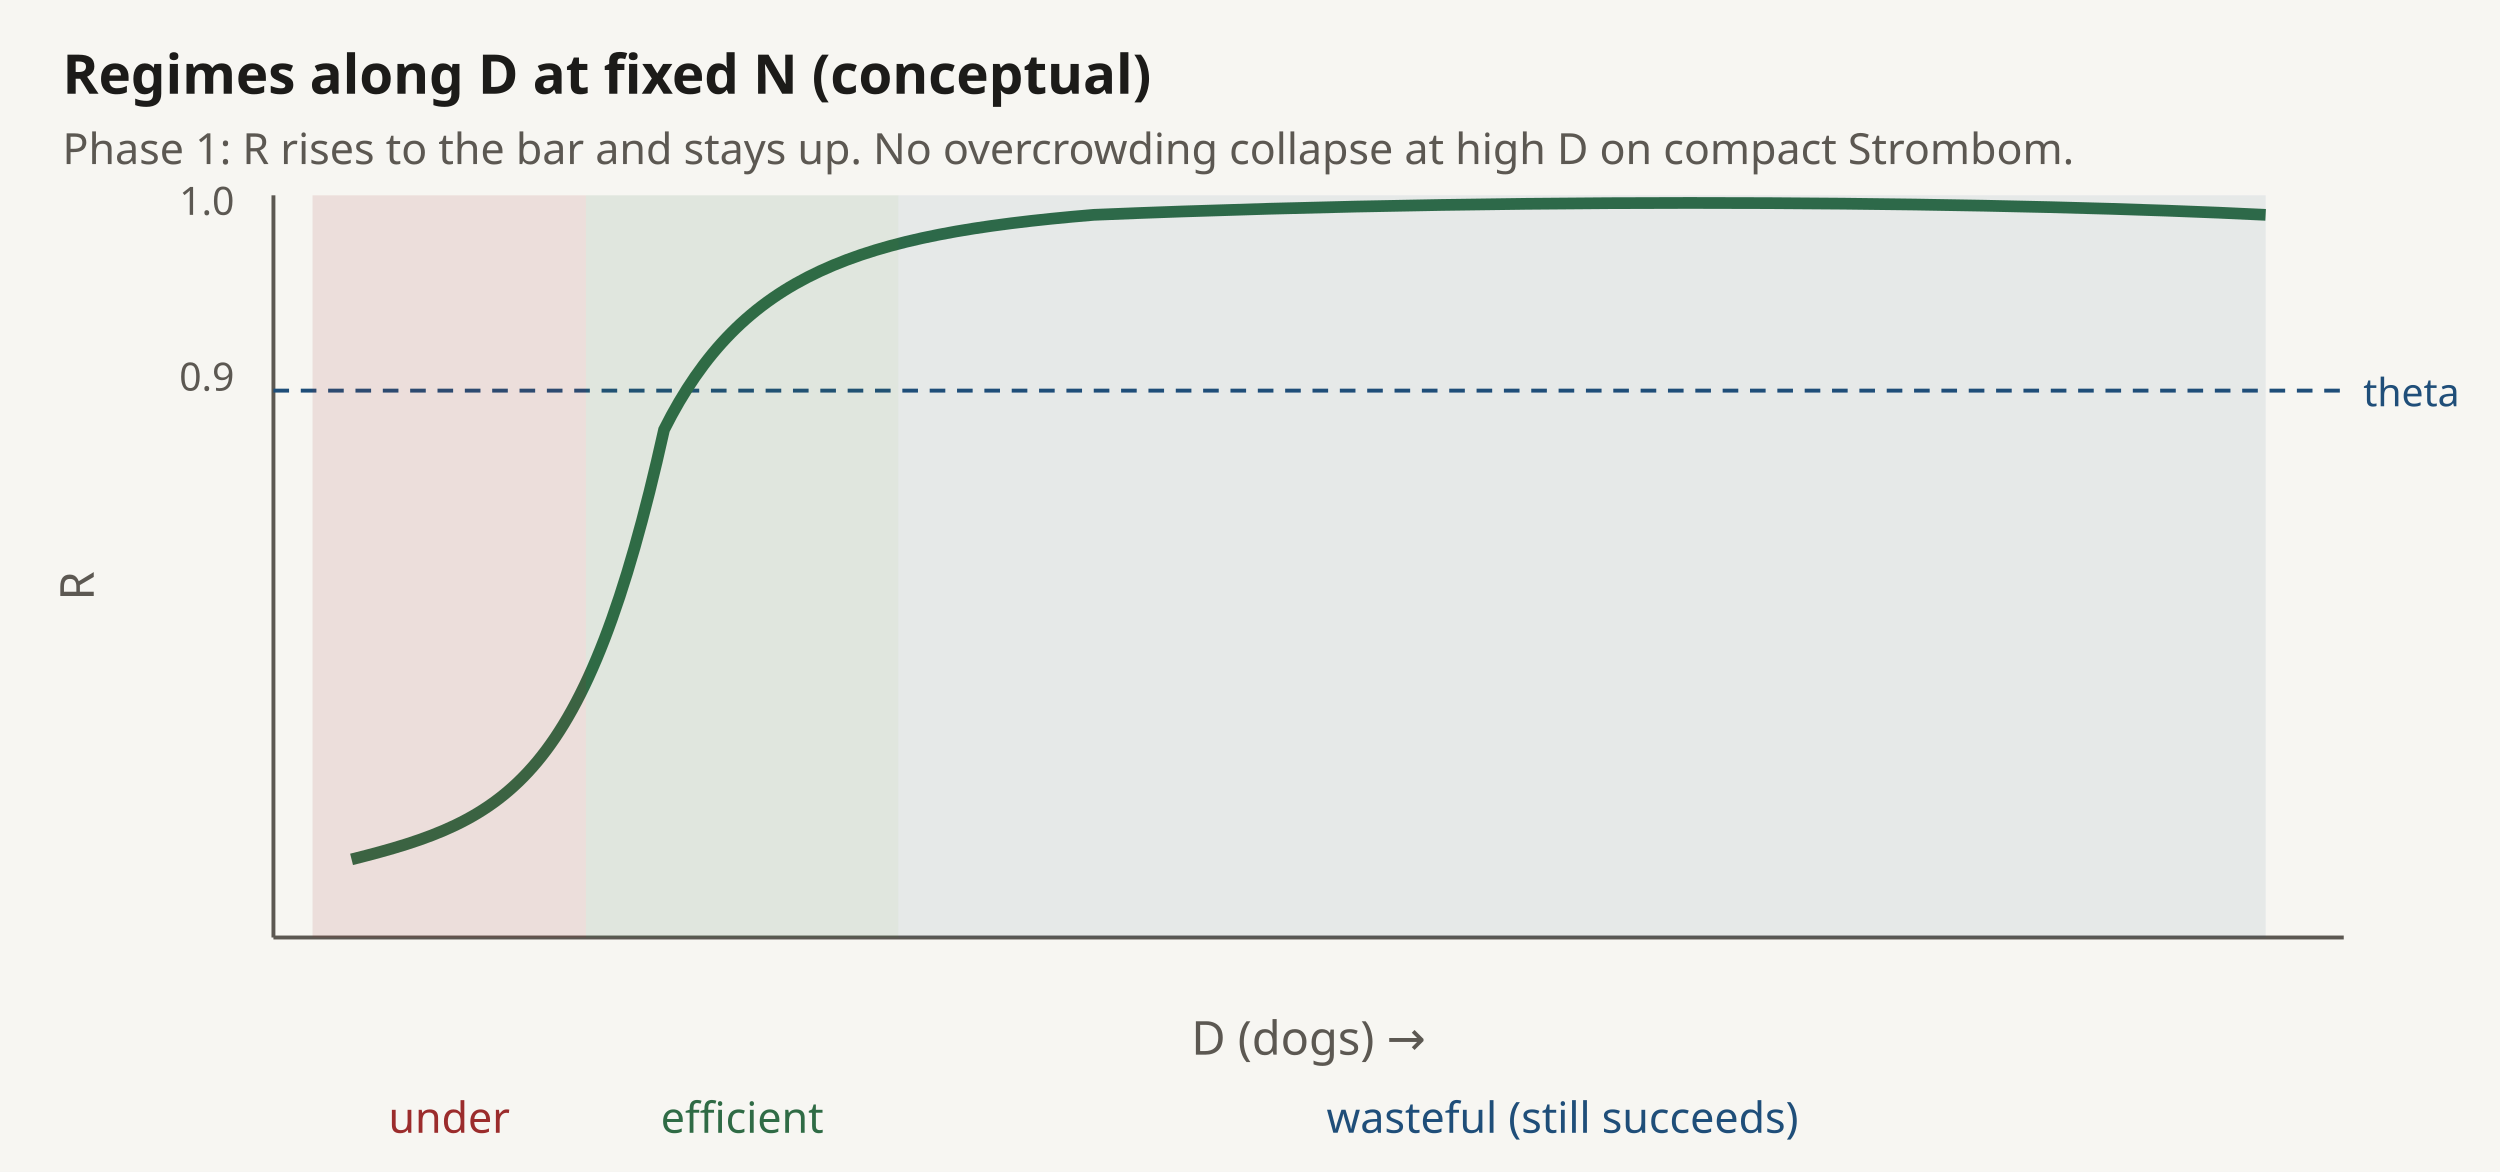
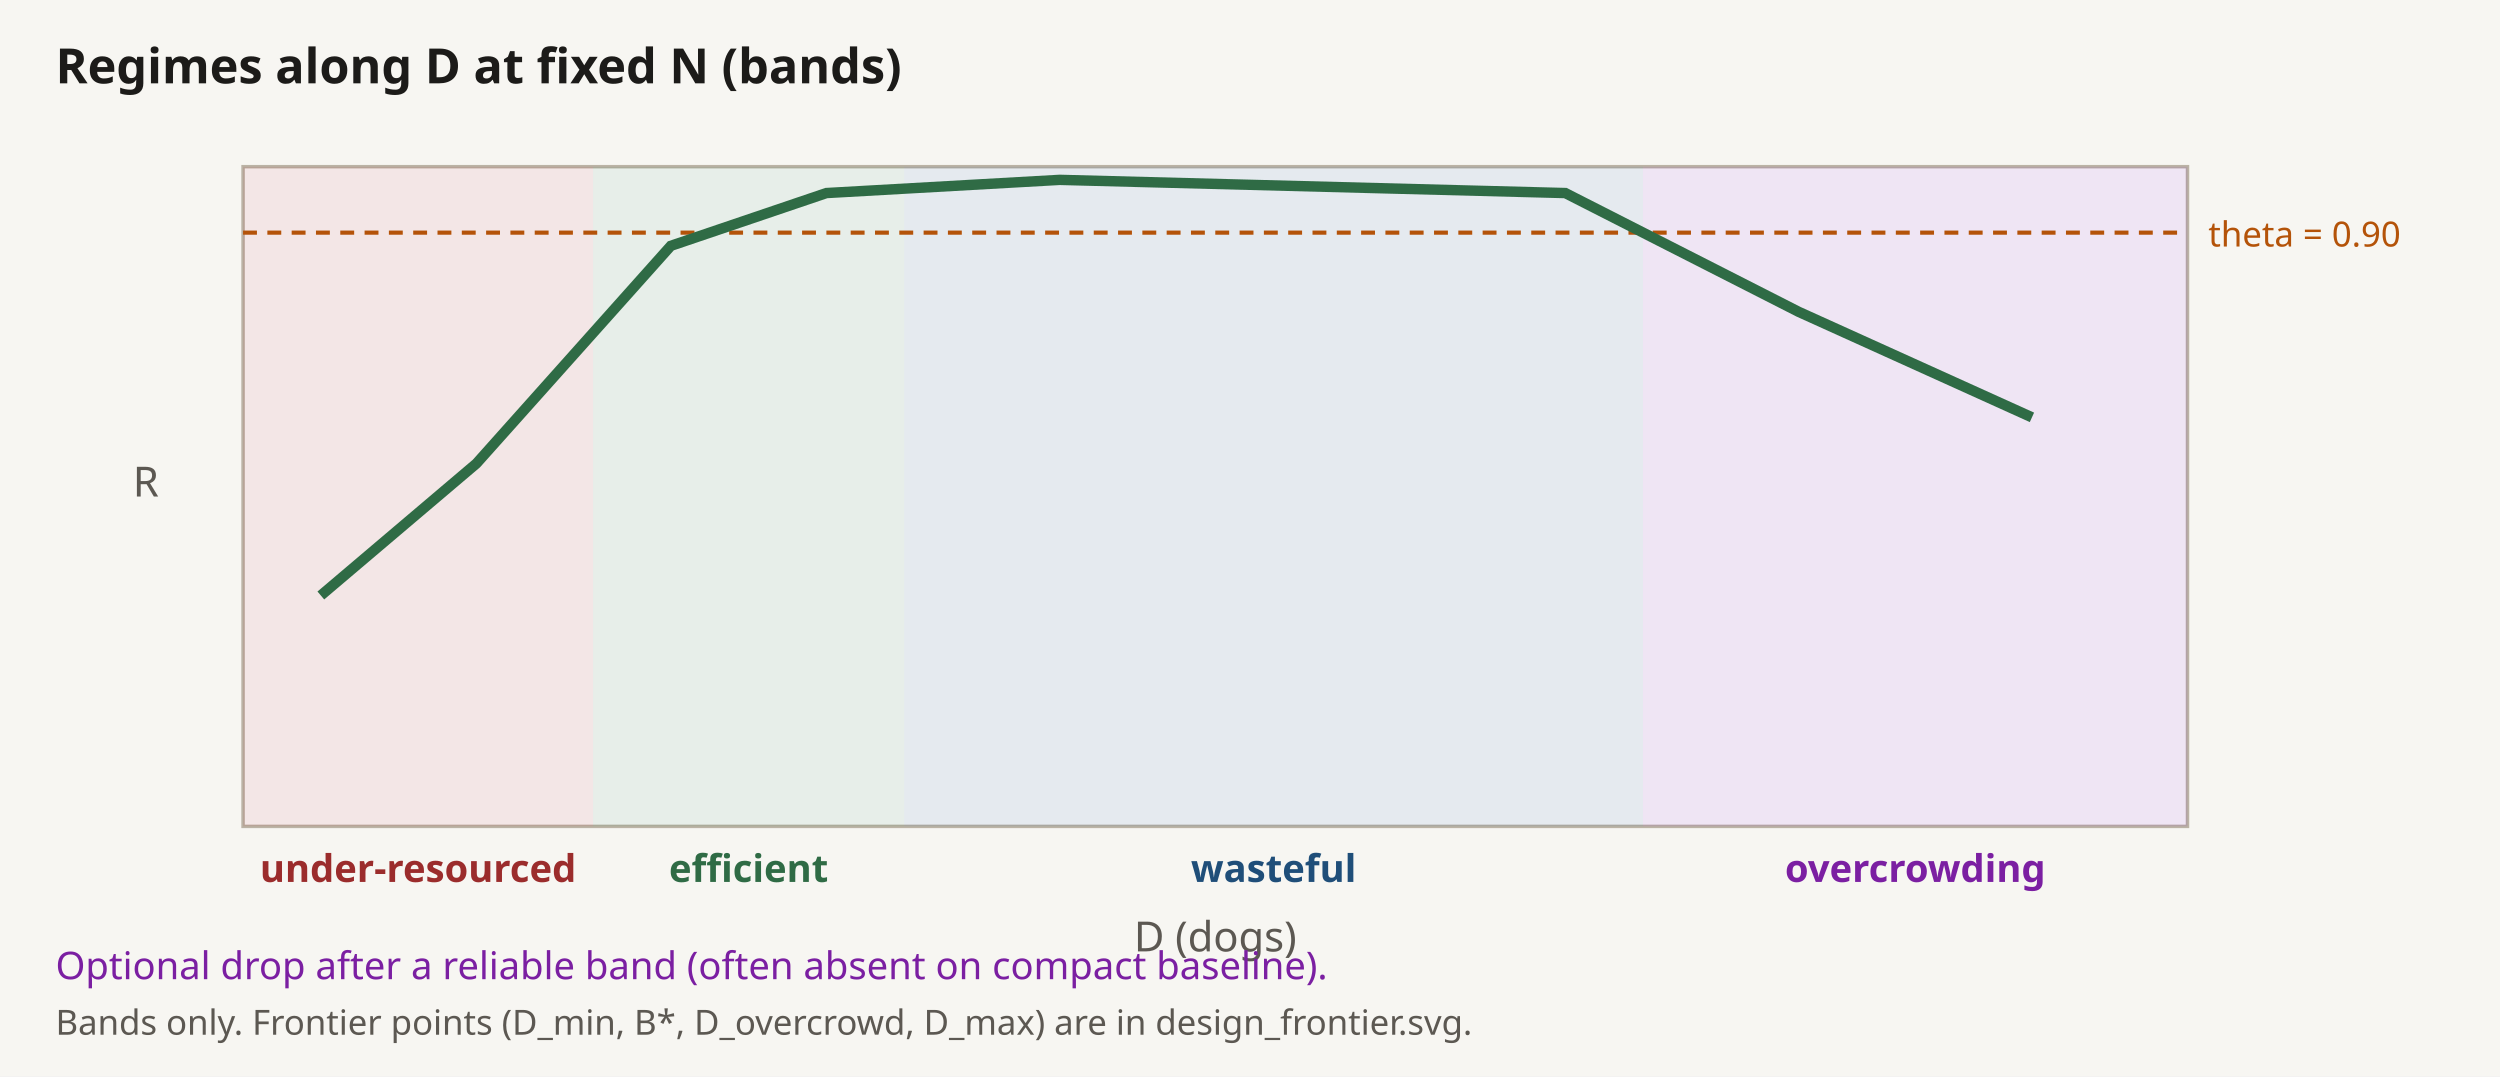
- <svg xmlns="http://www.w3.org/2000/svg" width="640" height="300" viewBox="0 0 640 300" role="img" aria-label="Regimes">
-   <rect width="100%" height="100%" fill="#f7f6f2" />
-   <text x="16" y="24" font-size="14" font-weight="700" fill="#1c1b19" font-family="Segoe UI,Noto Sans,sans-serif">Regimes along D at fixed N (conceptual)</text>
-   <line x1="70" y1="240" x2="600" y2="240" stroke="#5c5852" />
-   <line x1="70" y1="240" x2="70" y2="50" stroke="#5c5852" />
-   <text x="335" y="270" text-anchor="middle" font-size="12" fill="#5c5852" font-family="Segoe UI,Noto Sans,sans-serif">D (dogs) →</text>
-   <text x="24" y="150" text-anchor="middle" font-size="12" fill="#5c5852" transform="rotate(-90 24 150)" font-family="Segoe UI,Noto Sans,sans-serif">R</text>
-   <text x="60" y="55" text-anchor="end" font-size="10" fill="#5c5852" font-family="Segoe UI,Noto Sans,sans-serif">1.0</text>
-   <text x="60" y="100" text-anchor="end" font-size="10" fill="#5c5852" font-family="Segoe UI,Noto Sans,sans-serif">0.9</text>
-   <line x1="70" y1="100" x2="600" y2="100" stroke="#1f4e79" stroke-dasharray="4 3" />
-   <text x="605" y="104" font-size="10" fill="#1f4e79" font-family="Segoe UI,Noto Sans,sans-serif">theta</text>
-   <path d="M90,220 C130,210 150,200 170,110 C190,70 220,60 280,55 C400,50 520,52 580,55" fill="none" stroke="#2f6b45" stroke-width="3" />
-   <rect x="80" y="50" width="70" height="190" fill="#9b2c2c" opacity="0.12" />
-   <rect x="150" y="50" width="80" height="190" fill="#2f6b45" opacity="0.12" />
-   <rect x="230" y="50" width="350" height="190" fill="#1f4e79" opacity="0.08" />
-   <text x="115" y="290" text-anchor="middle" font-size="11" fill="#9b2c2c" font-family="Segoe UI,Noto Sans,sans-serif">under</text>
-   <text x="190" y="290" text-anchor="middle" font-size="11" fill="#2f6b45" font-family="Segoe UI,Noto Sans,sans-serif">efficient</text>
-   <text x="400" y="290" text-anchor="middle" font-size="11" fill="#1f4e79" font-family="Segoe UI,Noto Sans,sans-serif">wasteful (still succeeds)</text>
-   <text x="16" y="42" font-size="11" fill="#5c5852" font-family="Segoe UI,Noto Sans,sans-serif">Phase 1: R rises to the bar and stays up. No overcrowding collapse at high D on compact Strombom.</text>
+ <svg xmlns="http://www.w3.org/2000/svg" width="720" height="310" viewBox="0 0 720 310" role="img" aria-label="operating regimes along D">
+   <rect x="0" y="0" width="720" height="310" fill="#f7f6f2" />
+   <text x="16" y="24" text-anchor="start" font-size="14" font-weight="700" fill="#1c1b19" font-family="Segoe UI,Noto Sans,sans-serif">Regimes along D at fixed N (bands)</text>
+   <rect x="70" y="48" width="560" height="190" fill="#fff" stroke="#bbb3a5" stroke-width="1" />
+   <rect x="70.0" y="48" width="100.8" height="190" fill="#9b2c2c" opacity="0.12" />
+   <text x="120.4" y="254" text-anchor="middle" font-size="11" font-weight="700" fill="#9b2c2c" font-family="Segoe UI,Noto Sans,sans-serif">under-resourced</text>
+   <rect x="170.8" y="48" width="89.6" height="190" fill="#2f6b45" opacity="0.12" />
+   <text x="215.6" y="254" text-anchor="middle" font-size="11" font-weight="700" fill="#2f6b45" font-family="Segoe UI,Noto Sans,sans-serif">efficient</text>
+   <rect x="260.4" y="48" width="212.8" height="190" fill="#1f4e79" opacity="0.12" />
+   <text x="366.8" y="254" text-anchor="middle" font-size="11" font-weight="700" fill="#1f4e79" font-family="Segoe UI,Noto Sans,sans-serif">wasteful</text>
+   <rect x="473.2" y="48" width="156.8" height="190" fill="#7b1fa2" opacity="0.12" />
+   <text x="551.6" y="254" text-anchor="middle" font-size="11" font-weight="700" fill="#7b1fa2" font-family="Segoe UI,Noto Sans,sans-serif">overcrowding</text>
+   <line x1="70" y1="67.0" x2="630" y2="67.0" stroke="#b45309" stroke-width="1.2" stroke-dasharray="4 3" />
+   <text x="636" y="71.0" text-anchor="start" font-size="10" fill="#b45309" font-family="Segoe UI,Noto Sans,sans-serif">theta = 0.90</text>
+   <polyline points="92.4,171.5 137.2,133.5 193.2,70.8 238.0,55.6 305.2,51.8 378.0,53.7 450.8,55.6 518.0,89.8 585.2,120.2" fill="none" stroke="#2f6b45" stroke-width="3" />
+   <text x="42" y="143.0" text-anchor="middle" font-size="12" fill="#5c5852" font-family="Segoe UI,Noto Sans,sans-serif">R</text>
+   <text x="350.0" y="274" text-anchor="middle" font-size="12" fill="#5c5852" font-family="Segoe UI,Noto Sans,sans-serif">D (dogs)</text>
+   <text x="16" y="282" text-anchor="start" font-size="11" fill="#7b1fa2" font-family="Segoe UI,Noto Sans,sans-serif">Optional drop after a reliable band (often absent on compact baseline).</text>
+   <text x="16" y="298" text-anchor="start" font-size="10" fill="#5c5852" font-family="Segoe UI,Noto Sans,sans-serif">Bands only. Frontier points (D_min, B*, D_overcrowd, D_max) are in design_frontier.svg.</text>
</svg>
